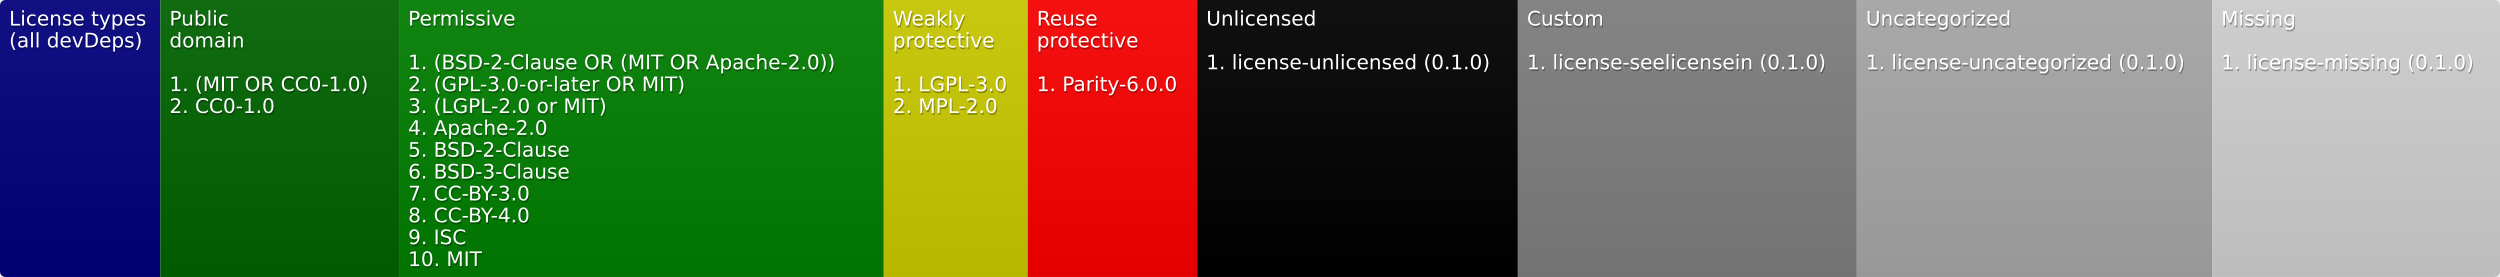
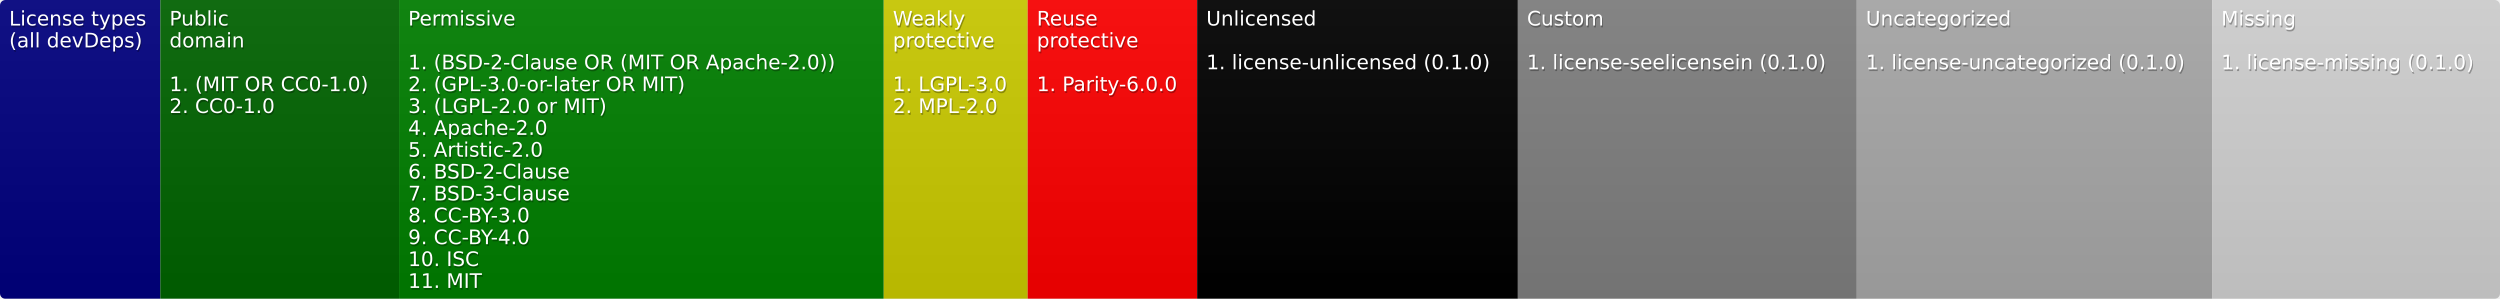
- <svg xmlns="http://www.w3.org/2000/svg" width="1372" height="152">
+ <svg xmlns="http://www.w3.org/2000/svg" width="1372" height="164">
  <defs>
    <linearGradient id="smooth" x2="0" y2="100%">
      <stop offset="0" stop-color="#aaa" stop-opacity=".1" />
      <stop offset="1" stop-opacity=".1" />
    </linearGradient>
    <style>text{font-size:11px;font-family:Verdana,DejaVu Sans,Geneva,sans-serif}text.shadow{fill:#010101;fill-opacity:.3}text.high{fill:#fff}</style>
    <mask id="round">
      <rect width="100%" height="100%" rx="3" fill="#fff" />
    </mask>
  </defs>
  <g id="bg" mask="url(#round)">
-     <path fill="navy" d="M0 0h88v152H0z" />
-     <path fill="#006400" d="M88 0h131v152H88z" />
-     <path fill="green" d="M219 0h266v152H219z" />
-     <path fill="#cc0" d="M485 0h79v152h-79z" />
-     <path fill="red" d="M564 0h93v152h-93z" />
-     <path d="M657 0h176v152H657z" />
-     <path fill="gray" d="M833 0h186v152H833z" />
-     <path fill="#a9a9a9" d="M1019 0h195v152h-195z" />
-     <path fill="#d3d3d3" d="M1214 0h158v152h-158z" />
-     <path fill="url(#smooth)" d="M0 0h1372v152H0z" />
+     <path fill="navy" d="M0 0h88v164H0z" />
+     <path fill="#006400" d="M88 0h131v164H88z" />
+     <path fill="green" d="M219 0h266v164H219z" />
+     <path fill="#cc0" d="M485 0h79v164h-79z" />
+     <path fill="red" d="M564 0h93v164h-93z" />
+     <path d="M657 0h176v164H657z" />
+     <path fill="gray" d="M833 0h186v164H833z" />
+     <path fill="#a9a9a9" d="M1019 0h195v164h-195z" />
+     <path fill="#d3d3d3" d="M1214 0h158v164h-158z" />
+     <path fill="url(#smooth)" d="M0 0h1372v164H0z" />
  </g>
  <g id="fg">
    <text class="shadow" x="5.5" y="15">License types</text>
    <text class="high" x="5" y="14">License types</text>
    <text class="shadow" x="5.5" y="27">(all devDeps)</text>
    <text class="high" x="5" y="26">(all devDeps)</text>
    <text class="shadow" x="93.5" y="15">Public</text>
    <text class="high" x="93" y="14">Public</text>
    <text class="shadow" x="93.5" y="27">domain</text>
    <text class="high" x="93" y="26">domain</text>
    <text class="shadow" x="93.5" y="51">1. (MIT OR CC0-1.0)</text>
    <text class="high" x="93" y="50">1. (MIT OR CC0-1.0)</text>
    <text class="shadow" x="93.5" y="63">2. CC0-1.0</text>
    <text class="high" x="93" y="62">2. CC0-1.0</text>
    <text class="shadow" x="224.5" y="15">Permissive</text>
    <text class="high" x="224" y="14">Permissive</text>
    <text class="shadow" x="224.5" y="39">1. (BSD-2-Clause OR (MIT OR Apache-2.0))</text>
    <text class="high" x="224" y="38">1. (BSD-2-Clause OR (MIT OR Apache-2.0))</text>
    <text class="shadow" x="224.5" y="51">2. (GPL-3.0-or-later OR MIT)</text>
    <text class="high" x="224" y="50">2. (GPL-3.0-or-later OR MIT)</text>
    <text class="shadow" x="224.5" y="63">3. (LGPL-2.0 or MIT)</text>
    <text class="high" x="224" y="62">3. (LGPL-2.0 or MIT)</text>
    <text class="shadow" x="224.5" y="75">4. Apache-2.0</text>
    <text class="high" x="224" y="74">4. Apache-2.0</text>
-     <text class="shadow" x="224.5" y="87">5. BSD-2-Clause</text>
-     <text class="high" x="224" y="86">5. BSD-2-Clause</text>
-     <text class="shadow" x="224.5" y="99">6. BSD-3-Clause</text>
-     <text class="high" x="224" y="98">6. BSD-3-Clause</text>
-     <text class="shadow" x="224.5" y="111">7. CC-BY-3.0</text>
-     <text class="high" x="224" y="110">7. CC-BY-3.0</text>
-     <text class="shadow" x="224.5" y="123">8. CC-BY-4.0</text>
-     <text class="high" x="224" y="122">8. CC-BY-4.0</text>
-     <text class="shadow" x="224.5" y="135">9. ISC</text>
-     <text class="high" x="224" y="134">9. ISC</text>
-     <text class="shadow" x="224.5" y="147">10. MIT</text>
-     <text class="high" x="224" y="146">10. MIT</text>
+     <text class="shadow" x="224.5" y="87">5. Artistic-2.0</text>
+     <text class="high" x="224" y="86">5. Artistic-2.0</text>
+     <text class="shadow" x="224.5" y="99">6. BSD-2-Clause</text>
+     <text class="high" x="224" y="98">6. BSD-2-Clause</text>
+     <text class="shadow" x="224.5" y="111">7. BSD-3-Clause</text>
+     <text class="high" x="224" y="110">7. BSD-3-Clause</text>
+     <text class="shadow" x="224.5" y="123">8. CC-BY-3.0</text>
+     <text class="high" x="224" y="122">8. CC-BY-3.0</text>
+     <text class="shadow" x="224.5" y="135">9. CC-BY-4.0</text>
+     <text class="high" x="224" y="134">9. CC-BY-4.0</text>
+     <text class="shadow" x="224.5" y="147">10. ISC</text>
+     <text class="high" x="224" y="146">10. ISC</text>
+     <text class="shadow" x="224.5" y="159">11. MIT</text>
+     <text class="high" x="224" y="158">11. MIT</text>
    <text class="shadow" x="490.5" y="15">Weakly</text>
    <text class="high" x="490" y="14">Weakly</text>
    <text class="shadow" x="490.5" y="27">protective</text>
    <text class="high" x="490" y="26">protective</text>
    <text class="shadow" x="490.5" y="51">1. LGPL-3.0</text>
    <text class="high" x="490" y="50">1. LGPL-3.0</text>
    <text class="shadow" x="490.5" y="63">2. MPL-2.0</text>
    <text class="high" x="490" y="62">2. MPL-2.0</text>
    <text class="shadow" x="569.5" y="15">Reuse</text>
    <text class="high" x="569" y="14">Reuse</text>
    <text class="shadow" x="569.5" y="27">protective</text>
    <text class="high" x="569" y="26">protective</text>
    <text class="shadow" x="569.5" y="51">1. Parity-6.0.0</text>
    <text class="high" x="569" y="50">1. Parity-6.0.0</text>
    <text class="shadow" x="662.5" y="15">Unlicensed</text>
    <text class="high" x="662" y="14">Unlicensed</text>
    <text class="shadow" x="662.5" y="39">1. license-unlicensed (0.1.0)</text>
    <text class="high" x="662" y="38">1. license-unlicensed (0.1.0)</text>
    <text class="shadow" x="838.5" y="15">Custom</text>
    <text class="high" x="838" y="14">Custom</text>
    <text class="shadow" x="838.5" y="39">1. license-seelicensein (0.1.0)</text>
    <text class="high" x="838" y="38">1. license-seelicensein (0.1.0)</text>
    <text class="shadow" x="1024.5" y="15">Uncategorized</text>
    <text class="high" x="1024" y="14">Uncategorized</text>
    <text class="shadow" x="1024.5" y="39">1. license-uncategorized (0.1.0)</text>
    <text class="high" x="1024" y="38">1. license-uncategorized (0.1.0)</text>
    <text class="shadow" x="1219.5" y="15">Missing</text>
    <text class="high" x="1219" y="14">Missing</text>
    <text class="shadow" x="1219.5" y="39">1. license-missing (0.1.0)</text>
    <text class="high" x="1219" y="38">1. license-missing (0.1.0)</text>
  </g>
</svg>
